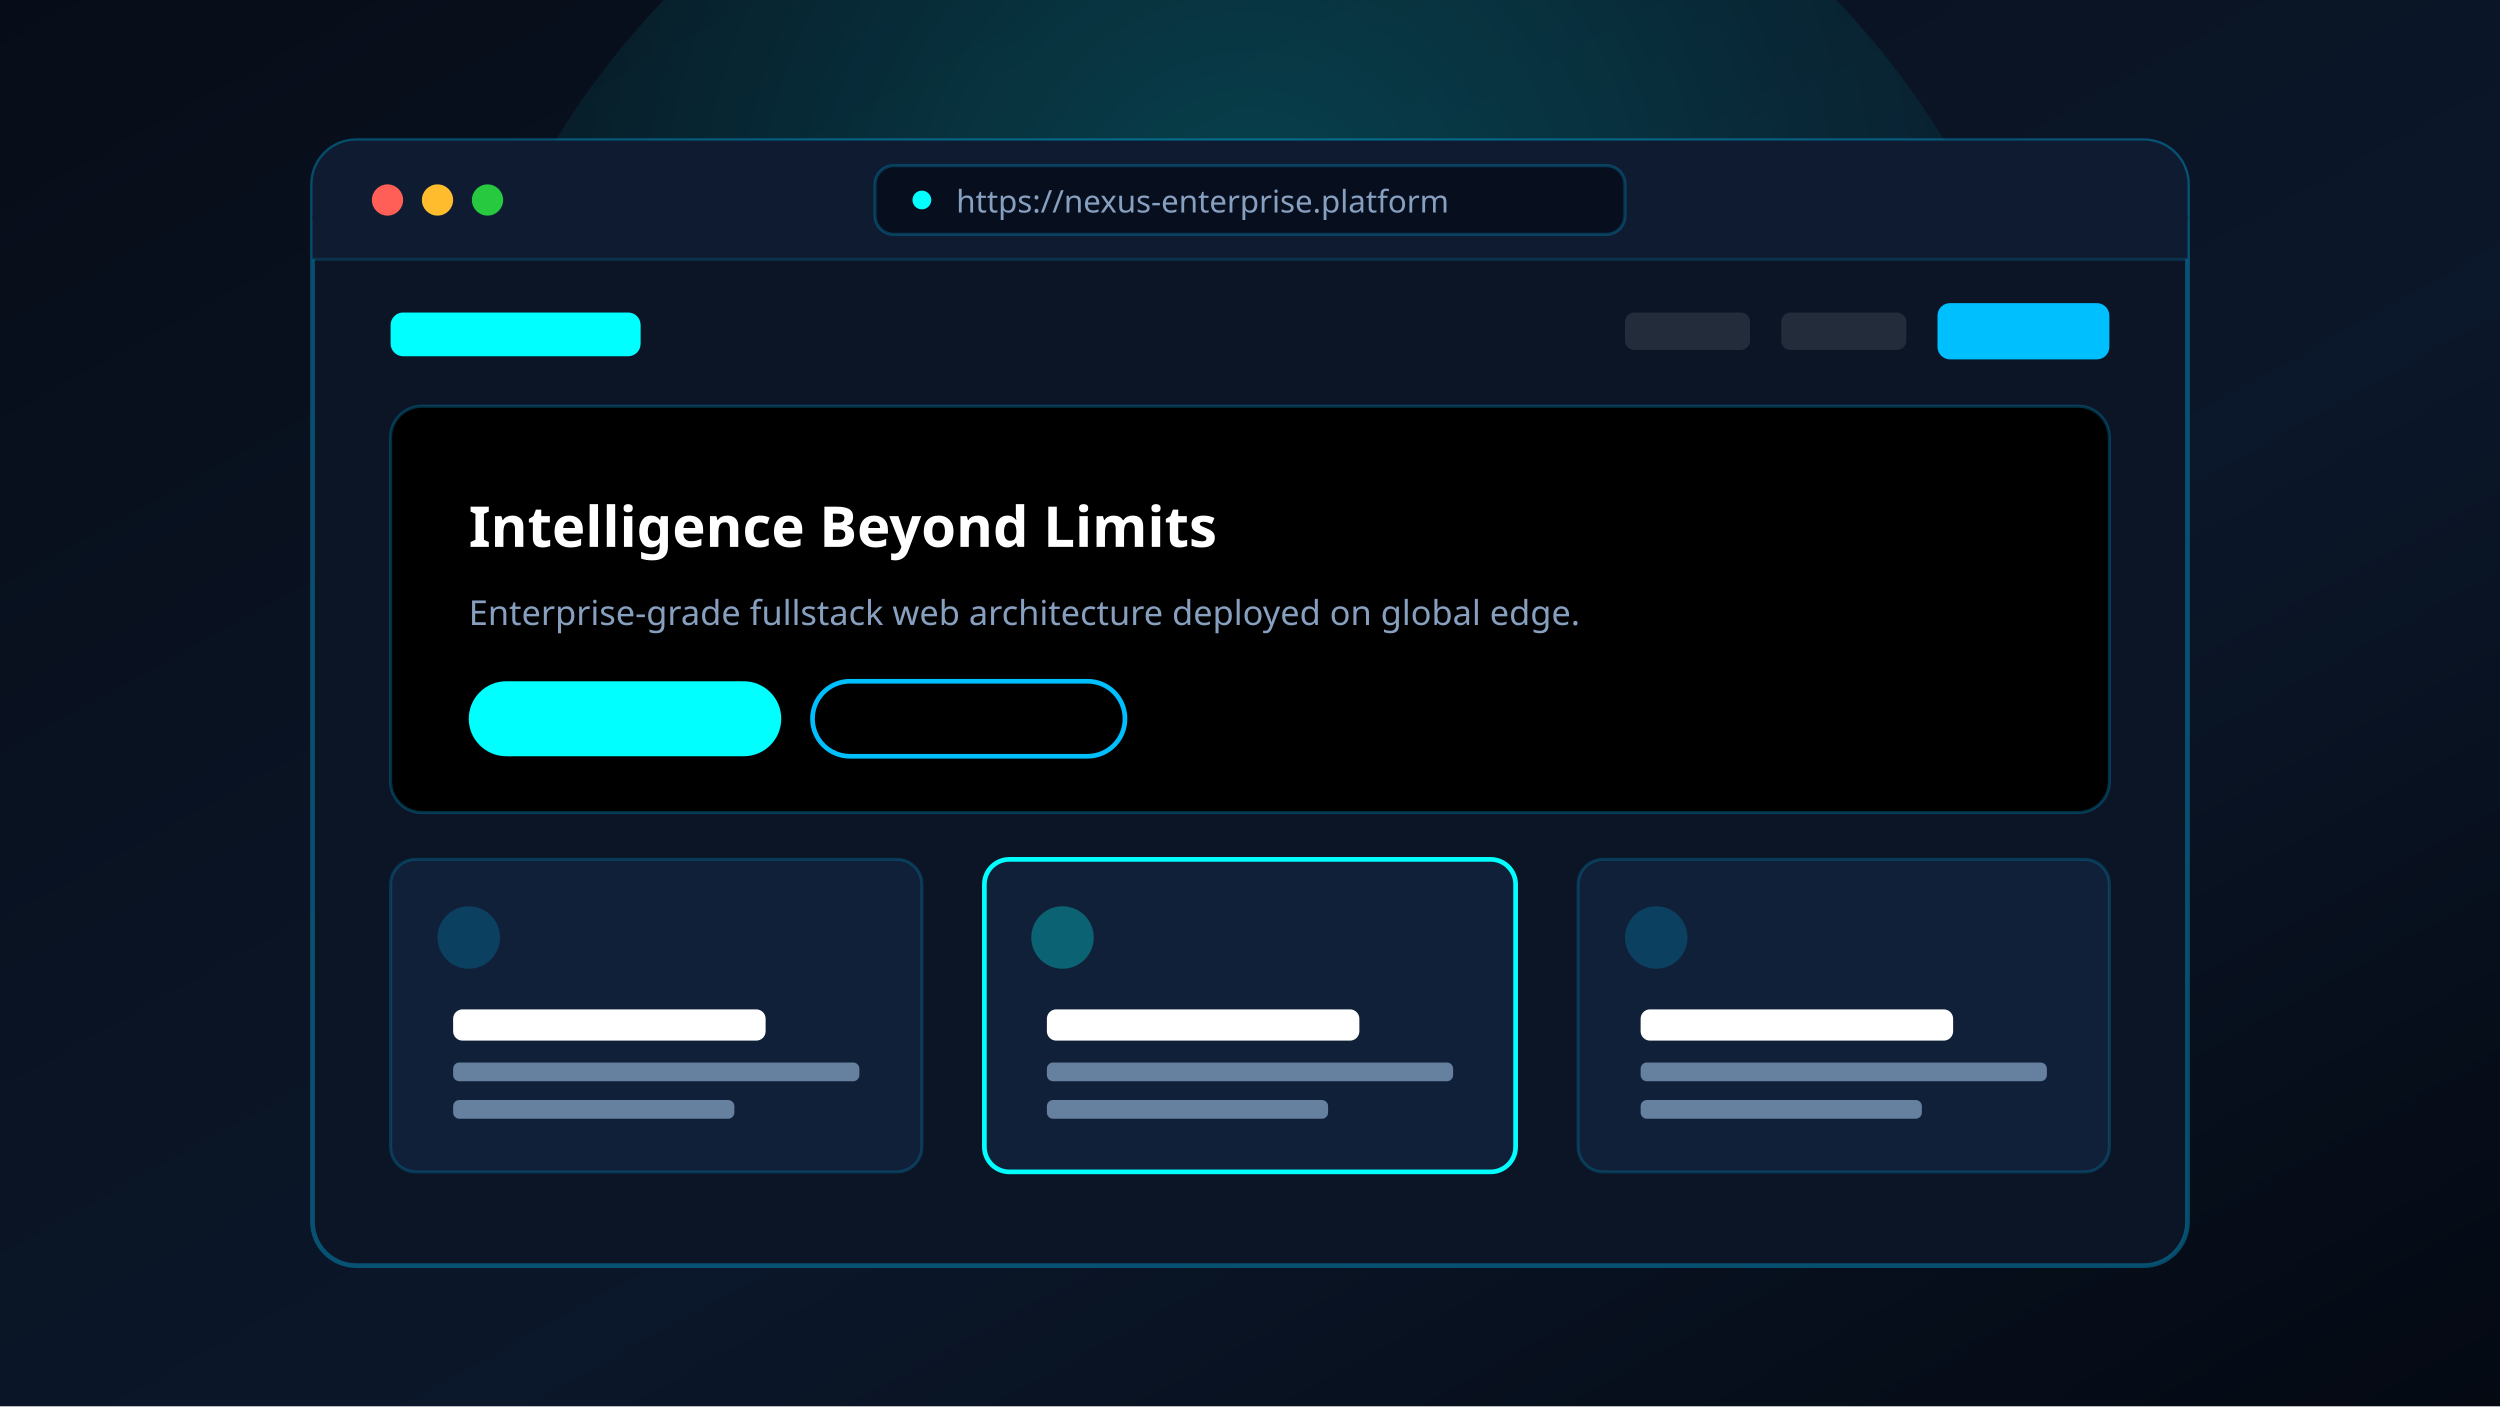
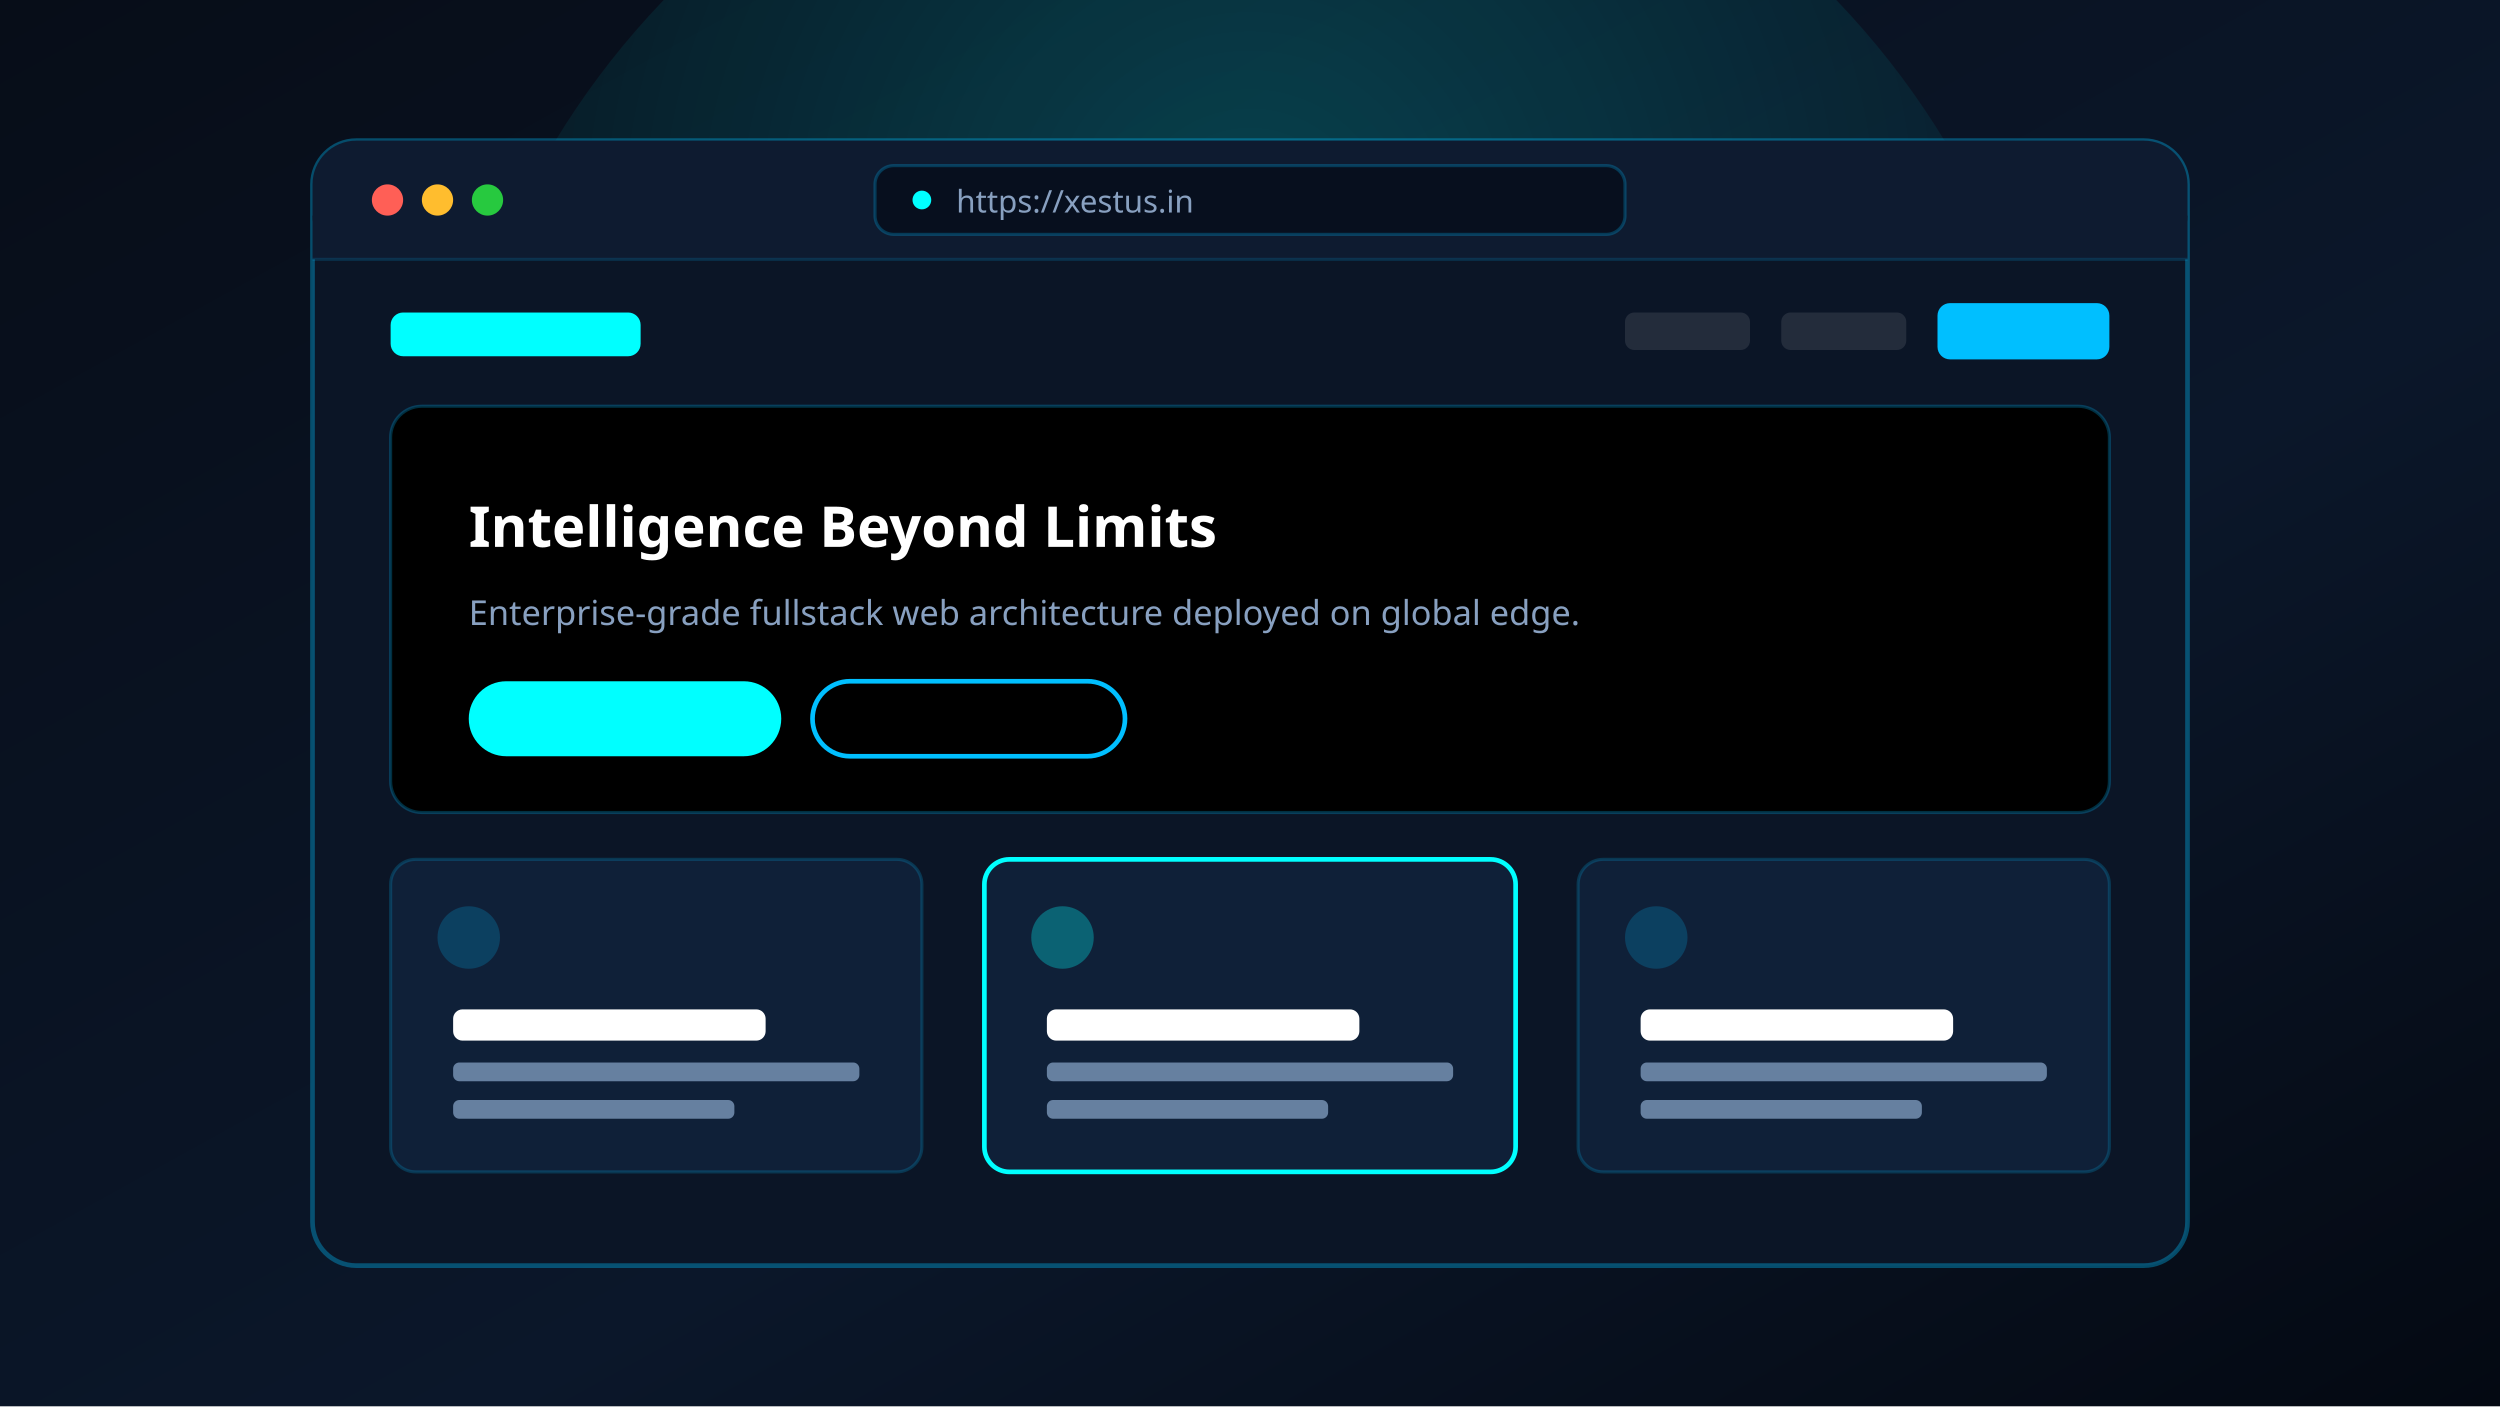
<svg xmlns="http://www.w3.org/2000/svg" viewBox="0 0 800 450" width="100%" height="100%">
  <defs>
    <linearGradient id="nexusBg" x1="0%" y1="0%" x2="100%" y2="100%">
      <stop offset="0%" stop-color="#070d18" />
      <stop offset="60%" stop-color="#0b172a" />
      <stop offset="100%" stop-color="#040912" />
    </linearGradient>
    <radialGradient id="nexusGlow" cx="50%" cy="30%" r="60%">
      <stop offset="0%" stop-color="#00ffff" stop-opacity="0.2" />
      <stop offset="100%" stop-color="#00ffff" stop-opacity="0" />
    </radialGradient>
  </defs>
  <rect width="800" height="450" fill="url(#nexusBg)" />
  <circle cx="400" cy="180" r="260" fill="url(#nexusGlow)" />
  <g transform="translate(100, 45)">
    <rect width="600" height="360" rx="14" fill="#0b1526" stroke="rgba(0, 191, 255, 0.35)" stroke-width="1.5" />
    <rect width="600" height="38" rx="14" fill="#0e1b30" />
    <rect y="24" width="600" height="14" fill="#0e1b30" />
    <line x1="0" y1="38" x2="600" y2="38" stroke="rgba(0, 191, 255, 0.15)" stroke-width="1" />
    <circle cx="24" cy="19" r="5" fill="#ff5f56" />
    <circle cx="40" cy="19" r="5" fill="#ffbd2e" />
    <circle cx="56" cy="19" r="5" fill="#27c93f" />
    <rect x="180" y="8" width="240" height="22" rx="6" fill="#070f1e" stroke="rgba(0, 191, 255, 0.25)" />
    <circle cx="195" cy="19" r="3" fill="#00ffff" />
-     <text x="206" y="23" fill="#88a0c0" font-family="system-ui, sans-serif" font-size="10">https://nexus-enterprise.platform</text>
+     <text x="206" y="23" fill="#88a0c0" font-family="system-ui, sans-serif" font-size="10">https://xestus.in</text>
    <rect x="25" y="55" width="80" height="14" rx="4" fill="#00ffff" />
    <rect x="420" y="55" width="40" height="12" rx="3" fill="rgba(255,255,255,0.1)" />
    <rect x="470" y="55" width="40" height="12" rx="3" fill="rgba(255,255,255,0.1)" />
    <rect x="520" y="52" width="55" height="18" rx="4" fill="#00bfff" />
    <g transform="translate(25, 85)">
      <rect width="550" height="130" rx="10" fill="linear-gradient(135deg, #102442 0%, #0c1a2e 100%)" stroke="rgba(0, 191, 255, 0.25)" />
      <text x="25" y="45" fill="#ffffff" font-family="system-ui, sans-serif" font-size="18" font-weight="800">Intelligence Beyond Limits</text>
      <text x="25" y="70" fill="#88a0c0" font-family="system-ui, sans-serif" font-size="11">Enterprise-grade fullstack web architecture deployed on global edge.</text>
      <rect x="25" y="88" width="100" height="24" rx="12" fill="#00ffff" />
      <rect x="135" y="88" width="100" height="24" rx="12" fill="none" stroke="#00bfff" stroke-width="1.5" />
    </g>
    <g transform="translate(25, 230)">
      <rect x="0" width="170" height="100" rx="8" fill="#0f2038" stroke="rgba(0, 191, 255, 0.2)" />
      <circle cx="25" cy="25" r="10" fill="rgba(0, 191, 255, 0.2)" />
      <rect x="20" y="48" width="100" height="10" rx="3" fill="#ffffff" />
      <rect x="20" y="65" width="130" height="6" rx="2" fill="#6680a0" />
      <rect x="20" y="77" width="90" height="6" rx="2" fill="#6680a0" />
      <rect x="190" width="170" height="100" rx="8" fill="#0f2038" stroke="#00ffff" stroke-width="1.5" />
      <circle cx="215" cy="25" r="10" fill="rgba(0, 255, 255, 0.3)" />
      <rect x="210" y="48" width="100" height="10" rx="3" fill="#ffffff" />
      <rect x="210" y="65" width="130" height="6" rx="2" fill="#6680a0" />
      <rect x="210" y="77" width="90" height="6" rx="2" fill="#6680a0" />
      <rect x="380" width="170" height="100" rx="8" fill="#0f2038" stroke="rgba(0, 191, 255, 0.2)" />
      <circle cx="405" cy="25" r="10" fill="rgba(0, 191, 255, 0.2)" />
      <rect x="400" y="48" width="100" height="10" rx="3" fill="#ffffff" />
      <rect x="400" y="65" width="130" height="6" rx="2" fill="#6680a0" />
      <rect x="400" y="77" width="90" height="6" rx="2" fill="#6680a0" />
    </g>
  </g>
</svg>
